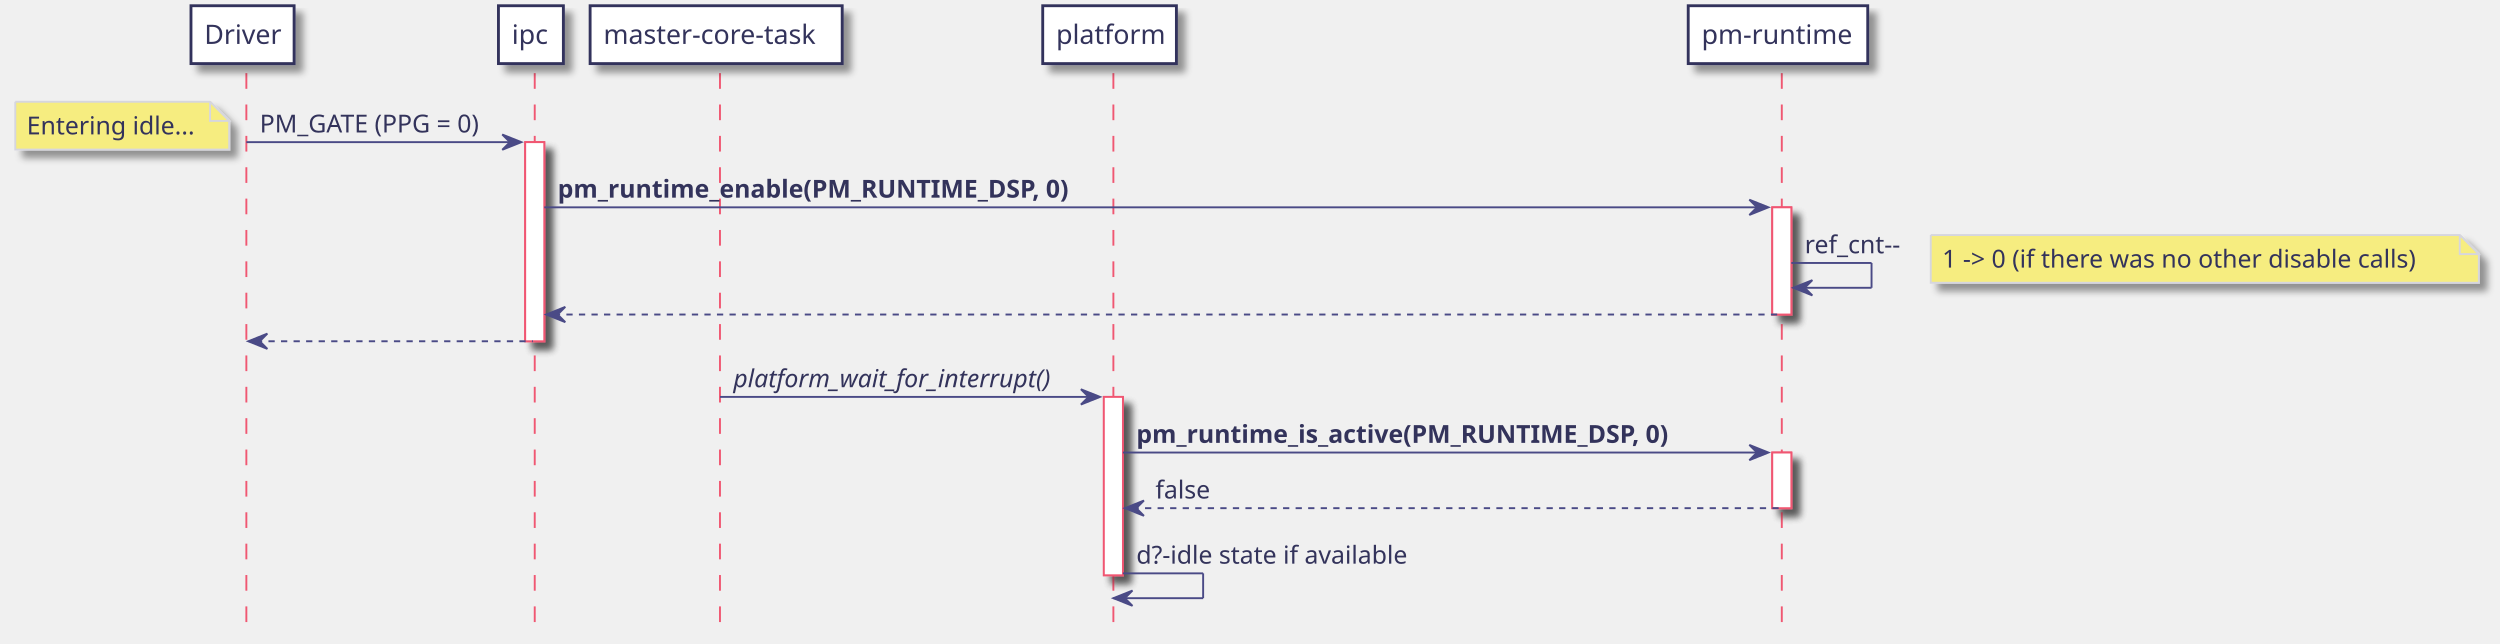
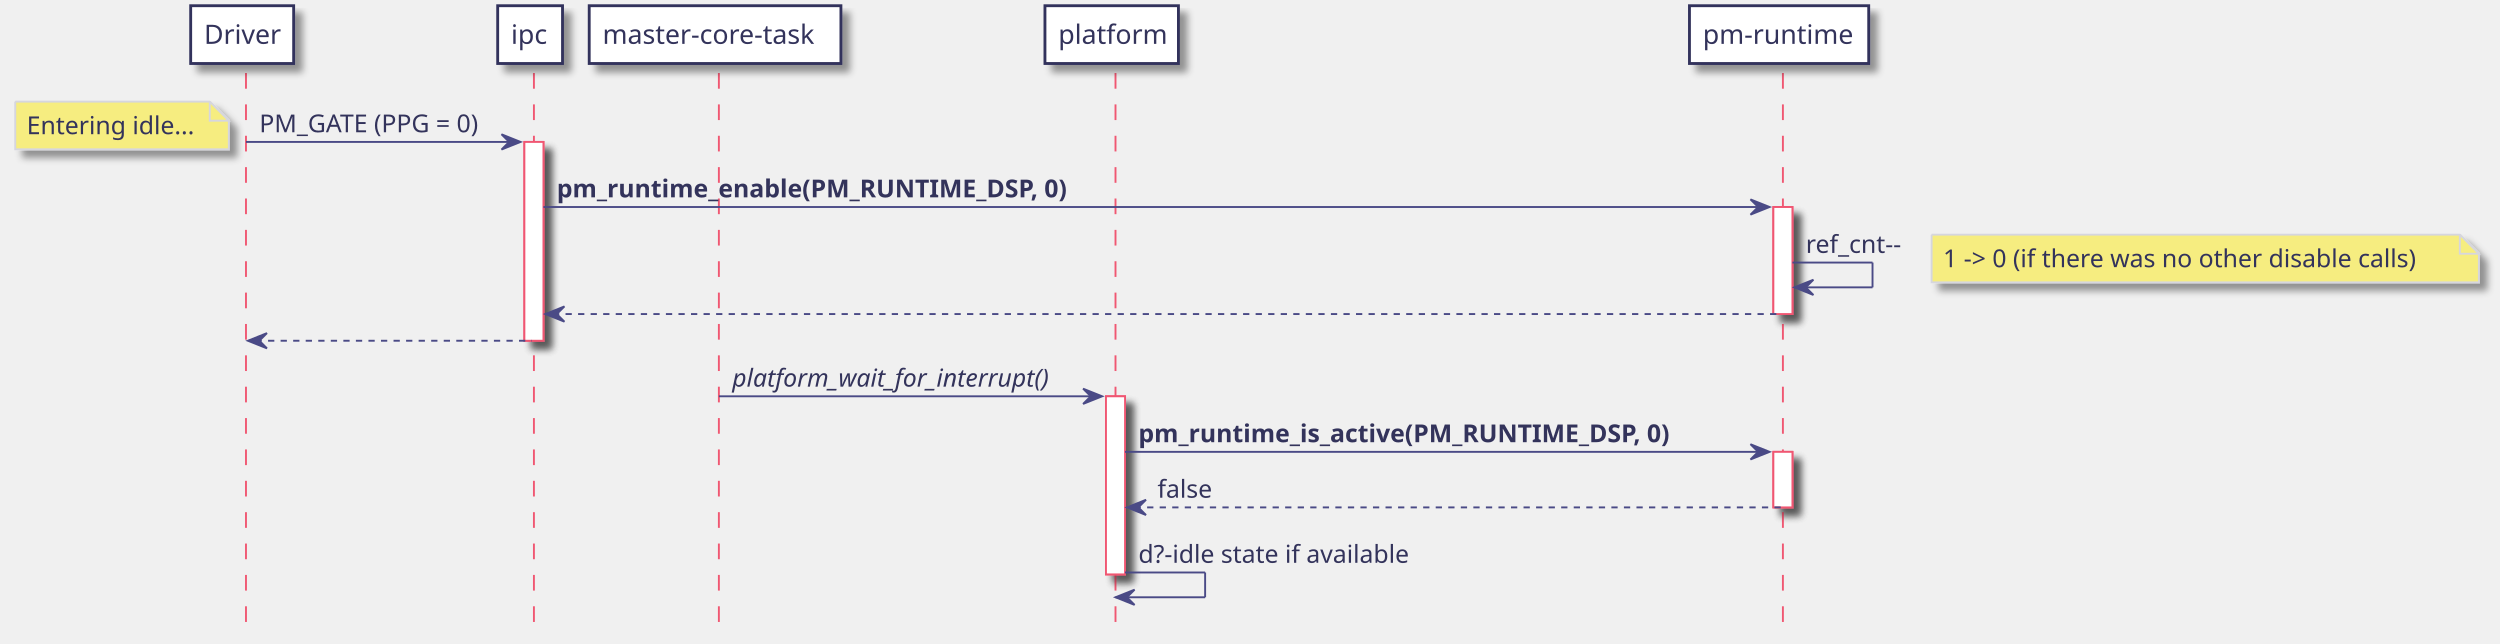
- <svg xmlns="http://www.w3.org/2000/svg" contentScriptType="application/ecmascript" contentStyleType="text/css" height="205.784px" preserveAspectRatio="none" style="width:797px;height:205px;" version="1.1" viewBox="0 0 797 205" width="797.565px" zoomAndPan="magnify">
+ <svg xmlns="http://www.w3.org/2000/svg" contentScriptType="application/ecmascript" contentStyleType="text/css" height="205.471px" preserveAspectRatio="none" style="width:797px;height:205px;" version="1.1" viewBox="0 0 797 205" width="797.568px" zoomAndPan="magnify">
  <defs>
    <filter height="300%" id="f1ifalq3qdur3a" width="300%" x="-1" y="-1">
-       <feGaussianBlur result="blurOut" stdDeviation="1.218" />
+       <feGaussianBlur result="blurOut" stdDeviation="1.216" />
      <feColorMatrix in="blurOut" result="blurOut2" type="matrix" values="0 0 0 0 0 0 0 0 0 0 0 0 0 0 0 0 0 0 .4 0" />
-       <feOffset dx="2.435" dy="2.435" in="blurOut2" result="blurOut3" />
+       <feOffset dx="2.432" dy="2.432" in="blurOut2" result="blurOut3" />
      <feBlend in="SourceGraphic" in2="blurOut3" mode="normal" />
    </filter>
  </defs>
  <g>
-     <rect fill="#FFFFFF" filter="url(#f1ifalq3qdur3a)" height="63.48" style="stroke: #F05772; stroke-width: 0.609;" width="6.088" x="167.428" y="45.315" />
-     <rect fill="#FFFFFF" filter="url(#f1ifalq3qdur3a)" height="56.864" style="stroke: #F05772; stroke-width: 0.609;" width="6.088" x="351.903" y="126.532" />
-     <rect fill="#FFFFFF" filter="url(#f1ifalq3qdur3a)" height="34.175" style="stroke: #F05772; stroke-width: 0.609;" width="6.088" x="564.992" y="66.096" />
-     <rect fill="#FFFFFF" filter="url(#f1ifalq3qdur3a)" height="17.737" style="stroke: #F05772; stroke-width: 0.609;" width="6.088" x="564.992" y="144.268" />
-     <line style="stroke: #F05772; stroke-width: 0.609; stroke-dasharray: 5.0,5.0;" x1="78.539" x2="78.539" y1="23.316" y2="198.616" />
-     <line style="stroke: #F05772; stroke-width: 0.609; stroke-dasharray: 5.0,5.0;" x1="170.472" x2="170.472" y1="23.316" y2="198.616" />
-     <line style="stroke: #F05772; stroke-width: 0.609; stroke-dasharray: 5.0,5.0;" x1="229.528" x2="229.528" y1="23.316" y2="198.616" />
-     <line style="stroke: #F05772; stroke-width: 0.609; stroke-dasharray: 5.0,5.0;" x1="354.947" x2="354.947" y1="23.316" y2="198.616" />
-     <line style="stroke: #F05772; stroke-width: 0.609; stroke-dasharray: 5.0,5.0;" x1="568.037" x2="568.037" y1="23.316" y2="198.616" />
-     <rect fill="#FFFFFF" filter="url(#f1ifalq3qdur3a)" height="18.446" style="stroke: #33335B; stroke-width: 0.913;" width="32.877" x="60.883" y="1.827" />
-     <text fill="#33335B" font-family="sans-serif" font-size="8.524" lengthAdjust="spacingAndGlyphs" textLength="24.353" x="65.145" y="14">Driver</text>
-     <rect fill="#FFFFFF" filter="url(#f1ifalq3qdur3a)" height="18.446" style="stroke: #33335B; stroke-width: 0.913;" width="20.7" x="158.904" y="1.827" />
-     <text fill="#33335B" font-family="sans-serif" font-size="8.524" lengthAdjust="spacingAndGlyphs" textLength="12.177" x="163.166" y="14">ipc</text>
-     <rect fill="#FFFFFF" filter="url(#f1ifalq3qdur3a)" height="18.446" style="stroke: #33335B; stroke-width: 0.913;" width="80.365" x="188.128" y="1.827" />
-     <text fill="#33335B" font-family="sans-serif" font-size="8.524" lengthAdjust="spacingAndGlyphs" textLength="71.842" x="192.39" y="14">master-core-task</text>
-     <rect fill="#FFFFFF" filter="url(#f1ifalq3qdur3a)" height="18.446" style="stroke: #33335B; stroke-width: 0.913;" width="42.618" x="332.42" y="1.827" />
-     <text fill="#33335B" font-family="sans-serif" font-size="8.524" lengthAdjust="spacingAndGlyphs" textLength="34.094" x="336.682" y="14">platform</text>
-     <rect fill="#FFFFFF" filter="url(#f1ifalq3qdur3a)" height="18.446" style="stroke: #33335B; stroke-width: 0.913;" width="57.23" x="538.204" y="1.827" />
-     <text fill="#33335B" font-family="sans-serif" font-size="8.524" lengthAdjust="spacingAndGlyphs" textLength="48.706" x="542.466" y="14">pm-runtime</text>
-     <rect fill="#FFFFFF" filter="url(#f1ifalq3qdur3a)" height="63.48" style="stroke: #F05772; stroke-width: 0.609;" width="6.088" x="167.428" y="45.315" />
-     <rect fill="#FFFFFF" filter="url(#f1ifalq3qdur3a)" height="56.864" style="stroke: #F05772; stroke-width: 0.609;" width="6.088" x="351.903" y="126.532" />
-     <rect fill="#FFFFFF" filter="url(#f1ifalq3qdur3a)" height="34.175" style="stroke: #F05772; stroke-width: 0.609;" width="6.088" x="564.992" y="66.096" />
-     <rect fill="#FFFFFF" filter="url(#f1ifalq3qdur3a)" height="17.737" style="stroke: #F05772; stroke-width: 0.609;" width="6.088" x="564.992" y="144.268" />
-     <polygon fill="#4A4A86" points="160.122,42.88,166.21,45.315,160.122,47.75,162.557,45.315" style="stroke: #4A4A86; stroke-width: 0.609;" />
-     <line style="stroke: #4A4A86; stroke-width: 0.609;" x1="78.539" x2="163.775" y1="45.315" y2="45.315" />
-     <text fill="#33335B" font-family="sans-serif" font-size="7.915" lengthAdjust="spacingAndGlyphs" textLength="77.321" x="82.801" y="42.231">PM_GATE (PPG = 0)</text>
-     <path d="M4.871,32.449 L4.871,47.669 L73.059,47.669 L73.059,38.537 L66.971,32.449 L4.871,32.449 " fill="#F6ED80" filter="url(#f1ifalq3qdur3a)" style="stroke: #D6D6DE; stroke-width: 0.609;" />
-     <path d="M66.971,32.449 L66.971,38.537 L73.059,38.537 L66.971,32.449 " fill="#F6ED80" style="stroke: #D6D6DE; stroke-width: 0.609;" />
-     <text fill="#33335B" font-family="sans-serif" font-size="7.915" lengthAdjust="spacingAndGlyphs" textLength="55.403" x="8.524" y="42.839">Entering idle...</text>
-     <polygon fill="#4A4A86" points="557.687,63.661,563.775,66.096,557.687,68.531,560.122,66.096" style="stroke: #4A4A86; stroke-width: 0.609;" />
-     <line style="stroke: #4A4A86; stroke-width: 0.609;" x1="173.516" x2="561.339" y1="66.096" y2="66.096" />
-     <text fill="#33335B" font-family="sans-serif" font-size="7.915" font-weight="bold" lengthAdjust="spacingAndGlyphs" textLength="187.519" x="177.778" y="63.012">pm_runtime_enable(PM_RUNTIME_DSP, 0)</text>
-     <line style="stroke: #4A4A86; stroke-width: 0.609;" x1="571.081" x2="596.651" y1="83.833" y2="83.833" />
-     <line style="stroke: #4A4A86; stroke-width: 0.609;" x1="596.651" x2="596.651" y1="83.833" y2="91.748" />
-     <line style="stroke: #4A4A86; stroke-width: 0.609;" x1="571.689" x2="596.651" y1="91.748" y2="91.748" />
-     <polygon fill="#4A4A86" points="577.778,89.312,571.689,91.748,577.778,94.183,575.342,91.748" style="stroke: #4A4A86; stroke-width: 0.609;" />
-     <text fill="#33335B" font-family="sans-serif" font-size="7.915" lengthAdjust="spacingAndGlyphs" textLength="32.877" x="575.342" y="80.749">ref_cnt--</text>
-     <path d="M615.525,74.924 L615.525,90.145 L790.259,90.145 L790.259,81.012 L784.17,74.924 L615.525,74.924 " fill="#F6ED80" filter="url(#f1ifalq3qdur3a)" style="stroke: #D6D6DE; stroke-width: 0.609;" />
-     <path d="M784.17,74.924 L784.17,81.012 L790.259,81.012 L784.17,74.924 " fill="#F6ED80" style="stroke: #D6D6DE; stroke-width: 0.609;" />
-     <text fill="#33335B" font-family="sans-serif" font-size="7.915" lengthAdjust="spacingAndGlyphs" textLength="161.948" x="619.178" y="85.315">1 -&gt; 0 (if there was no other disable calls)</text>
-     <polygon fill="#4A4A86" points="180.213,97.836,174.125,100.271,180.213,102.706,177.778,100.271" style="stroke: #4A4A86; stroke-width: 0.609;" />
-     <line style="stroke: #4A4A86; stroke-width: 0.609; stroke-dasharray: 2.0,2.0;" x1="176.56" x2="567.428" y1="100.271" y2="100.271" />
-     <polygon fill="#4A4A86" points="85.236,106.359,79.148,108.795,85.236,111.23,82.801,108.795" style="stroke: #4A4A86; stroke-width: 0.609;" />
-     <line style="stroke: #4A4A86; stroke-width: 0.609; stroke-dasharray: 2.0,2.0;" x1="81.583" x2="169.863" y1="108.795" y2="108.795" />
-     <polygon fill="#4A4A86" points="344.597,124.096,350.685,126.532,344.597,128.967,347.032,126.532" style="stroke: #4A4A86; stroke-width: 0.609;" />
-     <line style="stroke: #4A4A86; stroke-width: 0.609;" x1="229.528" x2="348.25" y1="126.532" y2="126.532" />
-     <text fill="#33335B" font-family="sans-serif" font-size="7.915" font-style="italic" lengthAdjust="spacingAndGlyphs" textLength="110.807" x="233.79" y="123.447">platform_wait_for_interrupt()</text>
-     <polygon fill="#4A4A86" points="557.687,141.833,563.775,144.268,557.687,146.704,560.122,144.268" style="stroke: #4A4A86; stroke-width: 0.609;" />
-     <line style="stroke: #4A4A86; stroke-width: 0.609;" x1="357.991" x2="561.339" y1="144.268" y2="144.268" />
-     <text fill="#33335B" font-family="sans-serif" font-size="7.915" font-weight="bold" lengthAdjust="spacingAndGlyphs" textLength="195.434" x="362.253" y="141.184">pm_runtime_is_active(PM_RUNTIME_DSP, 0)</text>
-     <polygon fill="#4A4A86" points="364.688,159.57,358.6,162.005,364.688,164.441,362.253,162.005" style="stroke: #4A4A86; stroke-width: 0.609;" />
-     <line style="stroke: #4A4A86; stroke-width: 0.609; stroke-dasharray: 2.0,2.0;" x1="361.035" x2="567.428" y1="162.005" y2="162.005" />
-     <text fill="#33335B" font-family="sans-serif" font-size="7.915" lengthAdjust="spacingAndGlyphs" textLength="18.265" x="368.341" y="158.921">false</text>
-     <line style="stroke: #4A4A86; stroke-width: 0.609;" x1="357.991" x2="383.562" y1="182.786" y2="182.786" />
-     <line style="stroke: #4A4A86; stroke-width: 0.609;" x1="383.562" x2="383.562" y1="182.786" y2="190.701" />
-     <line style="stroke: #4A4A86; stroke-width: 0.609;" x1="354.947" x2="383.562" y1="190.701" y2="190.701" />
-     <polygon fill="#4A4A86" points="361.035,188.266,354.947,190.701,361.035,193.136,358.6,190.701" style="stroke: #4A4A86; stroke-width: 0.609;" />
-     <text fill="#33335B" font-family="sans-serif" font-size="7.915" lengthAdjust="spacingAndGlyphs" textLength="91.324" x="362.253" y="179.702">d?-idle state if available</text>
+     <rect fill="#FFFFFF" filter="url(#f1ifalq3qdur3a)" height="63.383" style="stroke: #F05772; stroke-width: 0.608;" width="6.079" x="167.173" y="45.246" />
+     <rect fill="#FFFFFF" filter="url(#f1ifalq3qdur3a)" height="56.777" style="stroke: #F05772; stroke-width: 0.608;" width="6.079" x="352.584" y="126.339" />
+     <rect fill="#FFFFFF" filter="url(#f1ifalq3qdur3a)" height="34.123" style="stroke: #F05772; stroke-width: 0.608;" width="6.079" x="565.35" y="65.995" />
+     <rect fill="#FFFFFF" filter="url(#f1ifalq3qdur3a)" height="17.71" style="stroke: #F05772; stroke-width: 0.608;" width="6.079" x="565.35" y="144.049" />
+     <line style="stroke: #F05772; stroke-width: 0.608; stroke-dasharray: 5.0,5.0;" x1="78.419" x2="78.419" y1="23.281" y2="198.314" />
+     <line style="stroke: #F05772; stroke-width: 0.608; stroke-dasharray: 5.0,5.0;" x1="170.213" x2="170.213" y1="23.281" y2="198.314" />
+     <line style="stroke: #F05772; stroke-width: 0.608; stroke-dasharray: 5.0,5.0;" x1="229.179" x2="229.179" y1="23.281" y2="198.314" />
+     <line style="stroke: #F05772; stroke-width: 0.608; stroke-dasharray: 5.0,5.0;" x1="355.623" x2="355.623" y1="23.281" y2="198.314" />
+     <line style="stroke: #F05772; stroke-width: 0.608; stroke-dasharray: 5.0,5.0;" x1="568.389" x2="568.389" y1="23.281" y2="198.314" />
+     <rect fill="#FFFFFF" filter="url(#f1ifalq3qdur3a)" height="18.418" style="stroke: #33335B; stroke-width: 0.912;" width="32.827" x="60.79" y="1.824" />
+     <text fill="#33335B" font-family="sans-serif" font-size="8.511" lengthAdjust="spacingAndGlyphs" textLength="24.316" x="65.046" y="13.979">Driver</text>
+     <rect fill="#FFFFFF" filter="url(#f1ifalq3qdur3a)" height="18.418" style="stroke: #33335B; stroke-width: 0.912;" width="20.669" x="158.663" y="1.824" />
+     <text fill="#33335B" font-family="sans-serif" font-size="8.511" lengthAdjust="spacingAndGlyphs" textLength="12.158" x="162.918" y="13.979">ipc</text>
+     <rect fill="#FFFFFF" filter="url(#f1ifalq3qdur3a)" height="18.418" style="stroke: #33335B; stroke-width: 0.912;" width="80.243" x="187.842" y="1.824" />
+     <text fill="#33335B" font-family="sans-serif" font-size="8.511" lengthAdjust="spacingAndGlyphs" textLength="71.733" x="192.097" y="13.979">master-core-task</text>
+     <rect fill="#FFFFFF" filter="url(#f1ifalq3qdur3a)" height="18.418" style="stroke: #33335B; stroke-width: 0.912;" width="42.553" x="333.131" y="1.824" />
+     <text fill="#33335B" font-family="sans-serif" font-size="8.511" lengthAdjust="spacingAndGlyphs" textLength="34.043" x="337.386" y="13.979">platform</text>
+     <rect fill="#FFFFFF" filter="url(#f1ifalq3qdur3a)" height="18.418" style="stroke: #33335B; stroke-width: 0.912;" width="57.143" x="538.602" y="1.824" />
+     <text fill="#33335B" font-family="sans-serif" font-size="8.511" lengthAdjust="spacingAndGlyphs" textLength="48.632" x="542.857" y="13.979">pm-runtime</text>
+     <rect fill="#FFFFFF" filter="url(#f1ifalq3qdur3a)" height="63.383" style="stroke: #F05772; stroke-width: 0.608;" width="6.079" x="167.173" y="45.246" />
+     <rect fill="#FFFFFF" filter="url(#f1ifalq3qdur3a)" height="56.777" style="stroke: #F05772; stroke-width: 0.608;" width="6.079" x="352.584" y="126.339" />
+     <rect fill="#FFFFFF" filter="url(#f1ifalq3qdur3a)" height="34.123" style="stroke: #F05772; stroke-width: 0.608;" width="6.079" x="565.35" y="65.995" />
+     <rect fill="#FFFFFF" filter="url(#f1ifalq3qdur3a)" height="17.71" style="stroke: #F05772; stroke-width: 0.608;" width="6.079" x="565.35" y="144.049" />
+     <polygon fill="#4A4A86" points="159.878,42.814,165.957,45.246,159.878,47.678,162.31,45.246" style="stroke: #4A4A86; stroke-width: 0.608;" />
+     <line style="stroke: #4A4A86; stroke-width: 0.608;" x1="78.419" x2="163.526" y1="45.246" y2="45.246" />
+     <text fill="#33335B" font-family="sans-serif" font-size="7.903" lengthAdjust="spacingAndGlyphs" textLength="77.204" x="82.675" y="42.166">PM_GATE (PPG = 0)</text>
+     <path d="M4.863,32.399 L4.863,47.597 L72.948,47.597 L72.948,38.478 L66.869,32.399 L4.863,32.399 " fill="#F6ED80" filter="url(#f1ifalq3qdur3a)" style="stroke: #D6D6DE; stroke-width: 0.608;" />
+     <path d="M66.869,32.399 L66.869,38.478 L72.948,38.478 L66.869,32.399 " fill="#F6ED80" style="stroke: #D6D6DE; stroke-width: 0.608;" />
+     <text fill="#33335B" font-family="sans-serif" font-size="7.903" lengthAdjust="spacingAndGlyphs" textLength="55.319" x="8.511" y="42.774">Entering idle...</text>
+     <polygon fill="#4A4A86" points="558.055,63.564,564.134,65.995,558.055,68.427,560.486,65.995" style="stroke: #4A4A86; stroke-width: 0.608;" />
+     <line style="stroke: #4A4A86; stroke-width: 0.608;" x1="173.252" x2="561.702" y1="65.995" y2="65.995" />
+     <text fill="#33335B" font-family="sans-serif" font-size="7.903" font-weight="bold" lengthAdjust="spacingAndGlyphs" textLength="187.234" x="177.508" y="62.916">pm_runtime_enable(PM_RUNTIME_DSP, 0)</text>
+     <line style="stroke: #4A4A86; stroke-width: 0.608;" x1="571.429" x2="596.961" y1="83.705" y2="83.705" />
+     <line style="stroke: #4A4A86; stroke-width: 0.608;" x1="596.961" x2="596.961" y1="83.705" y2="91.608" />
+     <line style="stroke: #4A4A86; stroke-width: 0.608;" x1="572.037" x2="596.961" y1="91.608" y2="91.608" />
+     <polygon fill="#4A4A86" points="578.115,89.177,572.037,91.608,578.115,94.04,575.684,91.608" style="stroke: #4A4A86; stroke-width: 0.608;" />
+     <text fill="#33335B" font-family="sans-serif" font-size="7.903" lengthAdjust="spacingAndGlyphs" textLength="32.827" x="575.684" y="80.626">ref_cnt--</text>
+     <path d="M615.806,74.81 L615.806,90.008 L790.274,90.008 L790.274,80.889 L784.194,74.81 L615.806,74.81 " fill="#F6ED80" filter="url(#f1ifalq3qdur3a)" style="stroke: #D6D6DE; stroke-width: 0.608;" />
+     <path d="M784.194,74.81 L784.194,80.889 L790.274,80.889 L784.194,74.81 " fill="#F6ED80" style="stroke: #D6D6DE; stroke-width: 0.608;" />
+     <text fill="#33335B" font-family="sans-serif" font-size="7.903" lengthAdjust="spacingAndGlyphs" textLength="161.702" x="619.453" y="85.185">1 -&gt; 0 (if there was no other disable calls)</text>
+     <polygon fill="#4A4A86" points="179.939,97.687,173.86,100.119,179.939,102.55,177.508,100.119" style="stroke: #4A4A86; stroke-width: 0.608;" />
+     <line style="stroke: #4A4A86; stroke-width: 0.608; stroke-dasharray: 2.0,2.0;" x1="176.292" x2="567.781" y1="100.119" y2="100.119" />
+     <polygon fill="#4A4A86" points="85.106,106.198,79.027,108.629,85.106,111.061,82.675,108.629" style="stroke: #4A4A86; stroke-width: 0.608;" />
+     <line style="stroke: #4A4A86; stroke-width: 0.608; stroke-dasharray: 2.0,2.0;" x1="81.459" x2="169.605" y1="108.629" y2="108.629" />
+     <polygon fill="#4A4A86" points="345.289,123.908,351.368,126.339,345.289,128.771,347.72,126.339" style="stroke: #4A4A86; stroke-width: 0.608;" />
+     <line style="stroke: #4A4A86; stroke-width: 0.608;" x1="229.179" x2="348.936" y1="126.339" y2="126.339" />
+     <text fill="#33335B" font-family="sans-serif" font-size="7.903" font-style="italic" lengthAdjust="spacingAndGlyphs" textLength="111.854" x="233.435" y="123.26">platform_wait_for_interrupt()</text>
+     <polygon fill="#4A4A86" points="558.055,141.618,564.134,144.049,558.055,146.481,560.486,144.049" style="stroke: #4A4A86; stroke-width: 0.608;" />
+     <line style="stroke: #4A4A86; stroke-width: 0.608;" x1="358.663" x2="561.702" y1="144.049" y2="144.049" />
+     <text fill="#33335B" font-family="sans-serif" font-size="7.903" font-weight="bold" lengthAdjust="spacingAndGlyphs" textLength="195.137" x="362.918" y="140.97">pm_runtime_is_active(PM_RUNTIME_DSP, 0)</text>
+     <polygon fill="#4A4A86" points="365.349,159.327,359.271,161.759,365.349,164.191,362.918,161.759" style="stroke: #4A4A86; stroke-width: 0.608;" />
+     <line style="stroke: #4A4A86; stroke-width: 0.608; stroke-dasharray: 2.0,2.0;" x1="361.702" x2="567.781" y1="161.759" y2="161.759" />
+     <text fill="#33335B" font-family="sans-serif" font-size="7.903" lengthAdjust="spacingAndGlyphs" textLength="18.237" x="368.997" y="158.679">false</text>
+     <line style="stroke: #4A4A86; stroke-width: 0.608;" x1="358.663" x2="384.195" y1="182.508" y2="182.508" />
+     <line style="stroke: #4A4A86; stroke-width: 0.608;" x1="384.195" x2="384.195" y1="182.508" y2="190.411" />
+     <line style="stroke: #4A4A86; stroke-width: 0.608;" x1="355.623" x2="384.195" y1="190.411" y2="190.411" />
+     <polygon fill="#4A4A86" points="361.702,187.98,355.623,190.411,361.702,192.843,359.271,190.411" style="stroke: #4A4A86; stroke-width: 0.608;" />
+     <text fill="#33335B" font-family="sans-serif" font-size="7.903" lengthAdjust="spacingAndGlyphs" textLength="91.185" x="362.918" y="179.429">d?-idle state if available</text>
  </g>
</svg>
